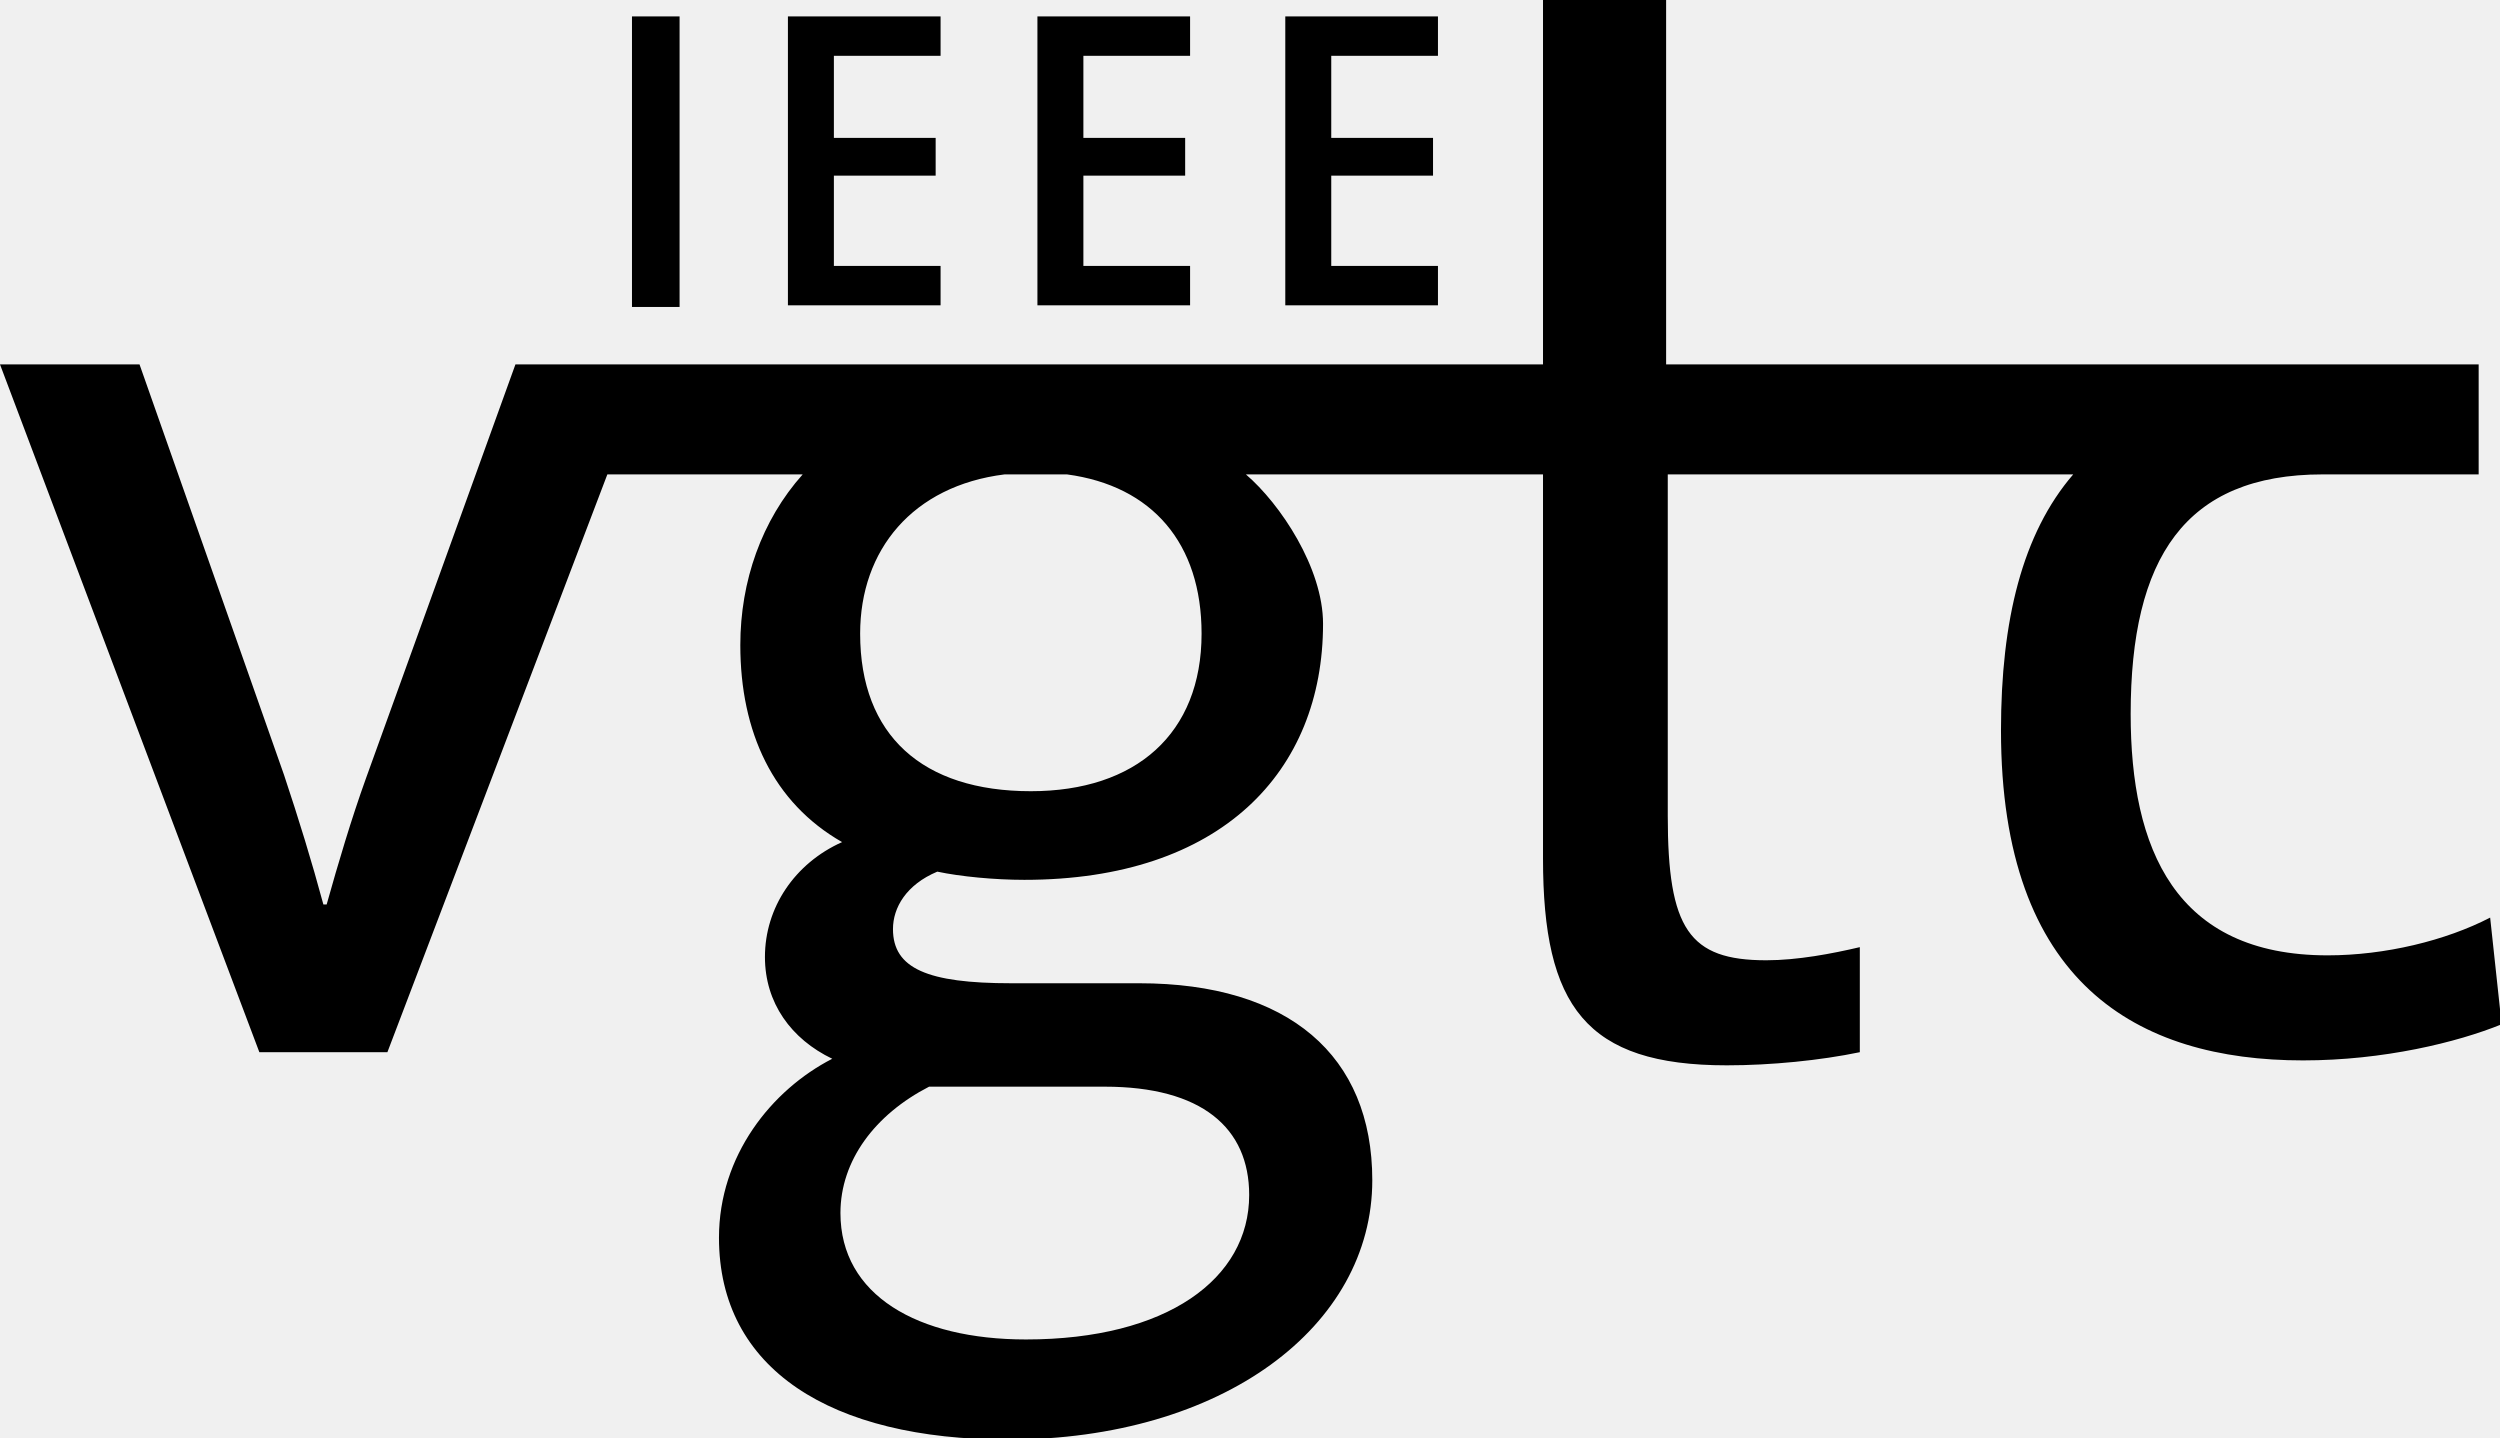
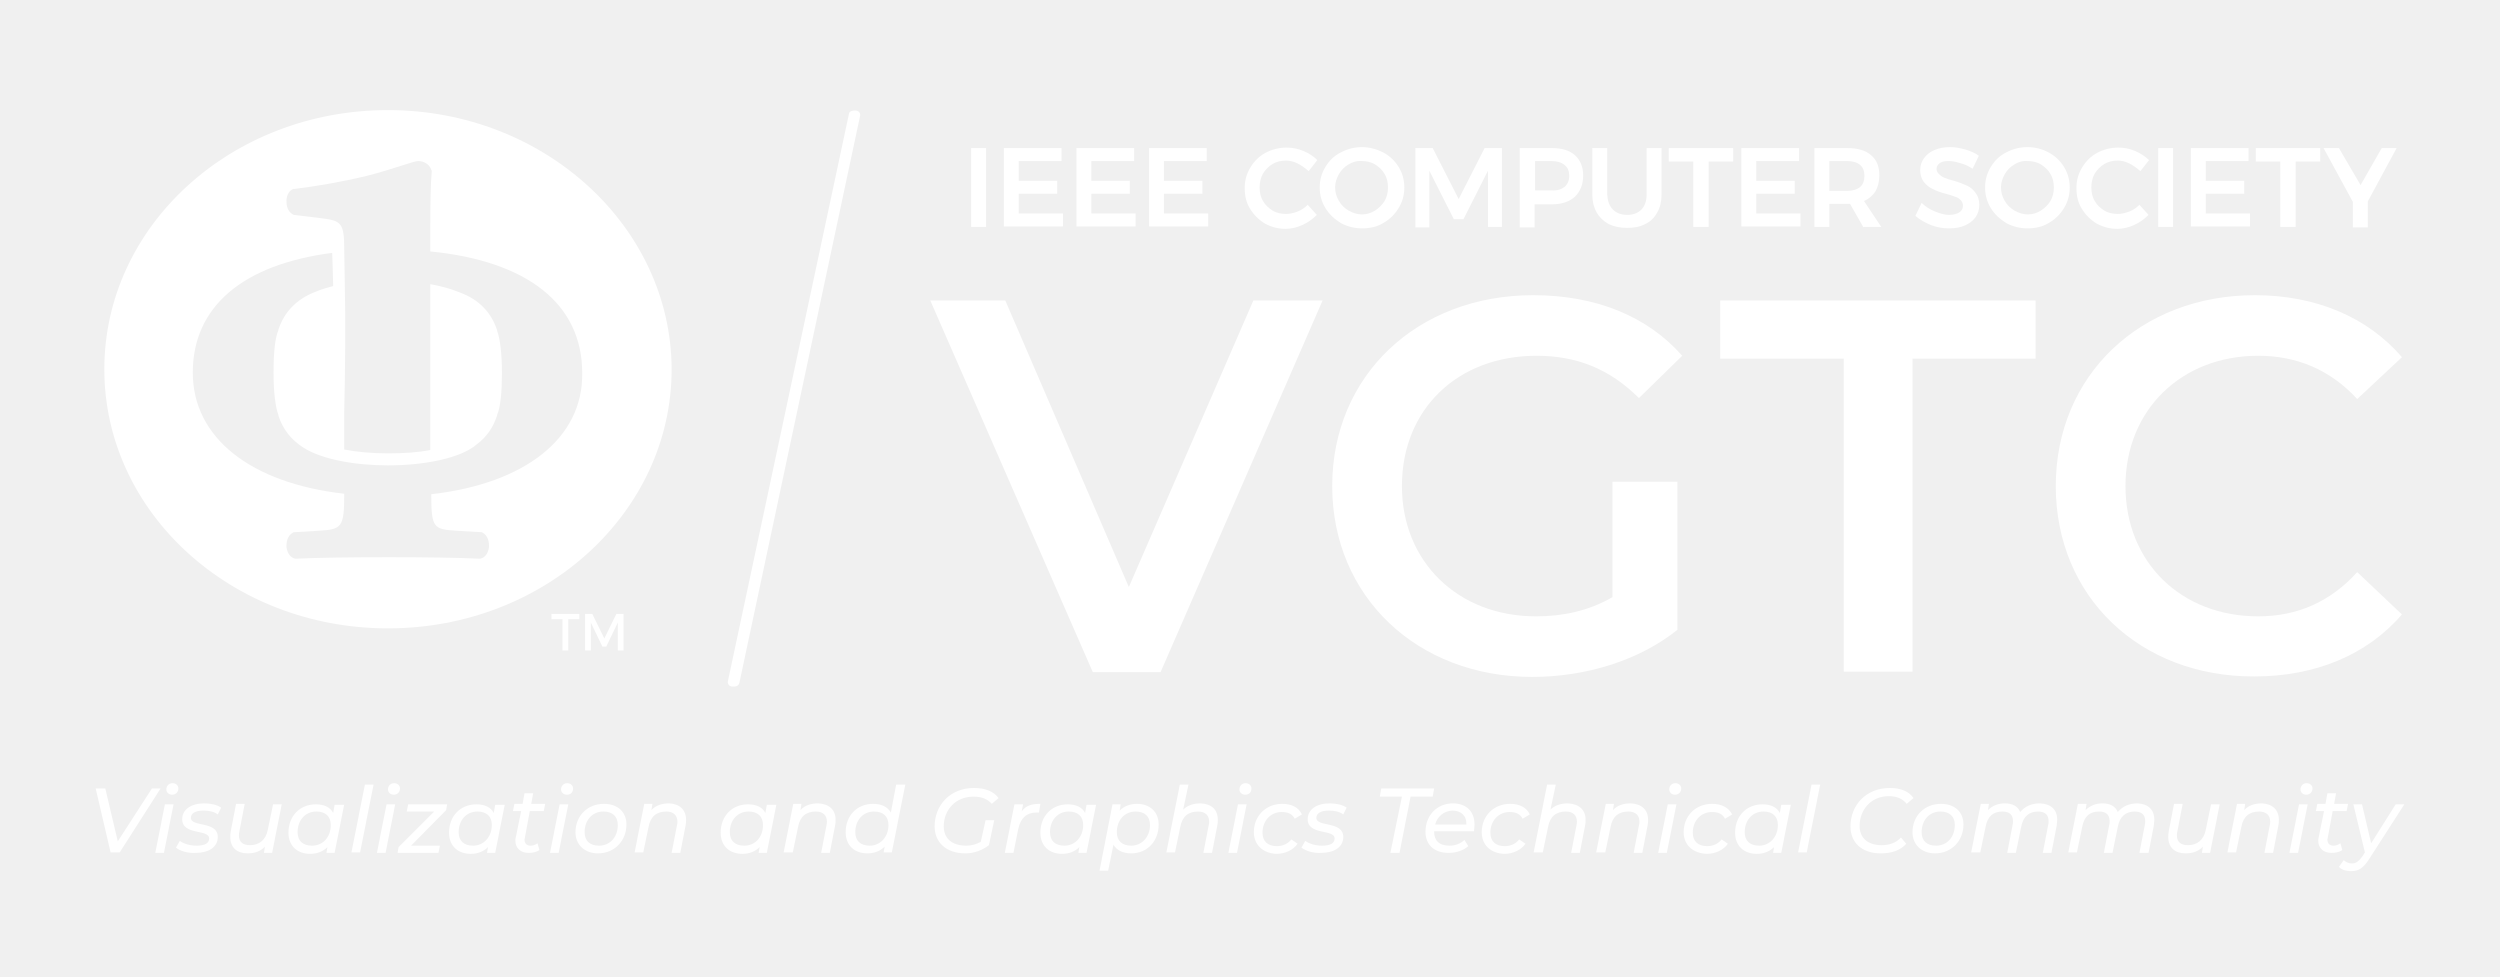
- <svg xmlns="http://www.w3.org/2000/svg" width="152.3" height="87.6">
-   <style>
-     .st0{fill:#000}
-   </style>
-   <path class="st0" d="M38.5 18.7V1h2.9v17.7h-2.9zM48 18.7V1h9.3v2.4h-6.5v5H57v2.3h-6.2v5.5h6.5v2.4H48zM63.2 18.7V1h9.3v2.4H66v5h6.2v2.3H66v5.5h6.5v2.4h-9.3zM78.3 18.7V1h9.3v2.4h-6.5v5h6.2v2.3h-6.2v5.5h6.5v2.4h-9.3z" />
-   <path class="st0" d="M151.7 55.9c-2.7 1.4-6.4 2.3-9.9 2.3-9.3 0-12-6.5-12-14.7 0-9.5 3.3-14.6 11.7-14.6h9.5v-6.7h-49.5V0H94v22.2H31.4l-9.1 25.2c-.9 2.5-1.7 5.2-2.4 7.7h-.2c-.7-2.6-1.5-5.2-2.4-7.9l-8.8-25H0l15.8 41.9h7.8L37 28.9h11.9c-2.5 2.8-3.8 6.5-3.8 10.4 0 5.3 2 9.6 6.2 12-2.9 1.3-4.7 4-4.7 7 0 2.8 1.6 5 4.1 6.2-3.7 1.9-6.9 5.9-6.9 10.9 0 8 6.8 12.3 17.6 12.3 13.1 0 22.2-6.9 22.2-15.8 0-7.6-5.1-12-14.2-12h-7.8c-5.1 0-7.2-.9-7.2-3.3 0-1.3.8-2.7 2.7-3.5 1.4.3 3.5.5 5.3.5 12 0 18.2-6.6 18.2-15.6 0-3.4-2.6-7.3-4.7-9.1H94v23.4c0 9 2.6 12.6 11.2 12.6 2.7 0 5.7-.3 8.1-.8v-6.4c-1.7.4-3.8.8-5.7.8-4.7 0-6-1.9-6-8.8V28.9h24.7c-3.1 3.6-4.4 8.9-4.4 15.6 0 15.4 8.3 20.1 18.4 20.1 4.9 0 9.4-1.1 12.1-2.2l-.7-6.5zM56.6 66.2h10.7c5.9 0 8.8 2.5 8.8 6.6 0 5.1-5 8.8-13.6 8.8-6.6 0-11.3-2.7-11.3-7.7 0-3.2 2.1-6 5.4-7.7zm16.6-27.6c0 6.1-4 9.6-10.4 9.6-6.6 0-10.4-3.4-10.4-9.6 0-5.1 3.2-9 8.8-9.7H65c5.2.7 8.2 4.2 8.2 9.7z" />
+ <svg xmlns="http://www.w3.org/2000/svg" version="1.1" id="Layer_1" x="0px" y="0px" viewBox="0 0 520 203.1" style="enable-background:new 0 0 520 203.1;" xml:space="preserve">
+   <style type="text/css">
+ 	.st0{fill:#FFFFFF;}
+ </style>
+   <g>
+     <g>
+       <path class="st0" d="M202,30.8h3.1v16.4H202V30.8z" />
+       <path class="st0" d="M208.8,30.8h12v2.7h-8.9v4.1h8v2.7h-8v4.1h9.2v2.7h-12.3V30.8z" />
+       <path class="st0" d="M223.9,30.8h12v2.7H227v4.1h8v2.7h-8v4.1h9.2v2.7h-12.3V30.8z" />
+       <path class="st0" d="M239,30.8h12v2.7h-8.9v4.1h8v2.7h-8v4.1h9.2v2.7H239V30.8z" />
+       <path class="st0" d="M269.9,34c-0.8-0.4-1.6-0.6-2.4-0.6c-1,0-1.9,0.2-2.8,0.7c-0.8,0.5-1.5,1.2-2,2C262.2,37,262,38,262,39    c0,1,0.2,2,0.7,2.8c0.5,0.9,1.2,1.5,2,2c0.8,0.5,1.8,0.7,2.8,0.7c0.8,0,1.6-0.2,2.4-0.5c0.8-0.3,1.5-0.8,2.1-1.4l1.9,2.1    c-0.9,0.9-1.9,1.6-3,2.1c-1.1,0.5-2.3,0.8-3.5,0.8c-1.6,0-3-0.4-4.3-1.1c-1.3-0.8-2.3-1.8-3.1-3.1c-0.8-1.3-1.1-2.7-1.1-4.3    c0-1.6,0.4-3,1.2-4.3c0.8-1.3,1.8-2.3,3.1-3c1.3-0.7,2.8-1.1,4.4-1.1c1.2,0,2.3,0.2,3.5,0.7s2.1,1.1,2.9,1.9l-1.8,2.3    C271.4,34.9,270.7,34.4,269.9,34z" />
+       <path class="st0" d="M287.7,31.7c1.3,0.7,2.4,1.7,3.2,3c0.8,1.3,1.2,2.7,1.2,4.3c0,1.6-0.4,3-1.2,4.3c-0.8,1.3-1.8,2.3-3.2,3.1    c-1.3,0.8-2.8,1.1-4.4,1.1c-1.6,0-3.1-0.4-4.4-1.1c-1.3-0.8-2.4-1.8-3.2-3.1c-0.8-1.3-1.2-2.7-1.2-4.3c0-1.6,0.4-3,1.2-4.3    c0.8-1.3,1.8-2.3,3.2-3c1.3-0.7,2.8-1.1,4.4-1.1C284.8,30.6,286.3,31,287.7,31.7z M280.5,34.2c-0.9,0.5-1.5,1.2-2,2    c-0.5,0.9-0.8,1.8-0.8,2.8c0,1,0.3,2,0.8,2.8c0.5,0.9,1.2,1.5,2,2c0.9,0.5,1.8,0.8,2.8,0.8c1,0,1.9-0.3,2.7-0.8    c0.8-0.5,1.5-1.2,2-2c0.5-0.9,0.7-1.8,0.7-2.8c0-1-0.2-2-0.7-2.8c-0.5-0.9-1.2-1.5-2-2c-0.8-0.5-1.8-0.7-2.7-0.7    C282.3,33.4,281.3,33.7,280.5,34.2z" />
+       <path class="st0" d="M294.4,30.8h3.6l5.4,10.6l5.4-10.6h3.6v16.4h-2.9V35.5l-5.1,10.1h-2l-5.1-10.1v11.8h-2.9V30.8z" />
+       <path class="st0" d="M327.6,32.3c1.1,1,1.7,2.4,1.7,4.2c0,1.9-0.6,3.3-1.7,4.4c-1.1,1-2.7,1.6-4.8,1.6h-3.6v4.8h-3.1V30.8h6.7    C324.9,30.8,326.5,31.3,327.6,32.3z M325.4,38.9c0.6-0.5,1-1.3,1-2.3c0-1-0.3-1.8-1-2.3c-0.6-0.5-1.5-0.8-2.7-0.8h-3.4v6.1h3.4    C323.8,39.7,324.7,39.4,325.4,38.9z" />
+       <path class="st0" d="M335.5,43.6c0.7,0.7,1.7,1.1,3,1.1c1.2,0,2.2-0.4,2.9-1.1c0.7-0.7,1.1-1.8,1.1-3.1v-9.7h3.1v9.7    c0,1.4-0.3,2.7-0.9,3.7c-0.6,1.1-1.4,1.9-2.5,2.4c-1.1,0.6-2.3,0.8-3.8,0.8c-1.5,0-2.8-0.3-3.8-0.8c-1.1-0.6-1.9-1.4-2.5-2.4    c-0.6-1.1-0.9-2.3-0.9-3.7v-9.7h3.1v9.7C334.4,41.8,334.7,42.8,335.5,43.6z" />
+       <path class="st0" d="M347.1,30.8h13.4v2.8h-5.1v13.6h-3.2V33.6h-5.1V30.8z" />
+       <path class="st0" d="M362.2,30.8h12v2.7h-8.9v4.1h8v2.7h-8v4.1h9.2v2.7h-12.3V30.8z" />
+       <path class="st0" d="M387.6,47.3l-2.8-4.9c-0.1,0-0.3,0-0.6,0h-3.7v4.8h-3.1V30.8h6.9c2.1,0,3.8,0.5,4.9,1.5    c1.2,1,1.7,2.4,1.7,4.2c0,1.3-0.3,2.4-0.8,3.3c-0.6,0.9-1.4,1.6-2.4,2l3.6,5.4H387.6z M380.5,39.7h3.7c1.2,0,2.1-0.3,2.7-0.8    c0.6-0.5,0.9-1.3,0.9-2.3c0-1-0.3-1.8-0.9-2.3c-0.6-0.5-1.5-0.8-2.7-0.8h-3.7V39.7z" />
+       <path class="st0" d="M407.6,33.9c-0.9-0.3-1.7-0.4-2.3-0.4c-0.8,0-1.3,0.1-1.8,0.4c-0.4,0.3-0.7,0.7-0.7,1.2    c0,0.5,0.2,0.8,0.5,1.1c0.3,0.3,0.7,0.6,1.2,0.8c0.5,0.2,1.1,0.4,1.9,0.6c1.1,0.3,2,0.7,2.7,1c0.7,0.3,1.3,0.8,1.8,1.5    c0.5,0.6,0.8,1.5,0.8,2.5c0,1-0.3,1.9-0.8,2.6c-0.5,0.7-1.3,1.3-2.2,1.7c-0.9,0.4-2,0.6-3.3,0.6c-1.3,0-2.5-0.2-3.8-0.7    c-1.2-0.5-2.3-1.1-3.2-1.9l1.3-2.7c0.8,0.8,1.8,1.4,2.8,1.8c1,0.4,2,0.7,2.9,0.7c0.9,0,1.6-0.2,2.1-0.5c0.5-0.3,0.8-0.8,0.8-1.4    c0-0.5-0.2-0.9-0.5-1.2c-0.3-0.3-0.7-0.6-1.2-0.7c-0.5-0.2-1.1-0.4-1.9-0.6c-1.1-0.3-2-0.6-2.7-1c-0.7-0.3-1.3-0.8-1.8-1.4    c-0.5-0.6-0.8-1.5-0.8-2.5c0-1,0.3-1.8,0.8-2.5c0.5-0.7,1.2-1.3,2.2-1.7c0.9-0.4,2-0.6,3.2-0.6c1.1,0,2.1,0.2,3.2,0.5    c1,0.3,2,0.7,2.8,1.3l-1.3,2.7C409.4,34.5,408.5,34.1,407.6,33.9z" />
+       <path class="st0" d="M426.1,31.7c1.3,0.7,2.4,1.7,3.2,3c0.8,1.3,1.2,2.7,1.2,4.3c0,1.6-0.4,3-1.2,4.3c-0.8,1.3-1.8,2.3-3.2,3.1    c-1.3,0.8-2.8,1.1-4.4,1.1s-3.1-0.4-4.4-1.1c-1.3-0.8-2.4-1.8-3.2-3.1c-0.8-1.3-1.2-2.7-1.2-4.3c0-1.6,0.4-3,1.2-4.3    c0.8-1.3,1.8-2.3,3.2-3c1.3-0.7,2.8-1.1,4.4-1.1S424.8,31,426.1,31.7z M419,34.2c-0.9,0.5-1.5,1.2-2,2c-0.5,0.9-0.8,1.8-0.8,2.8    c0,1,0.3,2,0.8,2.8c0.5,0.9,1.2,1.5,2,2c0.9,0.5,1.8,0.8,2.8,0.8c1,0,1.9-0.3,2.7-0.8c0.8-0.5,1.5-1.2,2-2    c0.5-0.9,0.7-1.8,0.7-2.8c0-1-0.2-2-0.7-2.8c-0.5-0.9-1.2-1.5-2-2c-0.8-0.5-1.8-0.7-2.7-0.7C420.7,33.4,419.8,33.7,419,34.2z" />
+       <path class="st0" d="M442.9,34c-0.8-0.4-1.6-0.6-2.4-0.6c-1,0-1.9,0.2-2.8,0.7c-0.8,0.5-1.5,1.2-2,2C435.2,37,435,38,435,39    c0,1,0.2,2,0.7,2.8c0.5,0.9,1.2,1.5,2,2c0.8,0.5,1.8,0.7,2.8,0.7c0.8,0,1.6-0.2,2.4-0.5s1.5-0.8,2.1-1.4l1.9,2.1    c-0.9,0.9-1.9,1.6-3,2.1c-1.1,0.5-2.3,0.8-3.5,0.8c-1.6,0-3-0.4-4.3-1.1c-1.3-0.8-2.3-1.8-3.1-3.1c-0.8-1.3-1.1-2.7-1.1-4.3    c0-1.6,0.4-3,1.2-4.3c0.8-1.3,1.8-2.3,3.1-3c1.3-0.7,2.8-1.1,4.4-1.1c1.2,0,2.3,0.2,3.5,0.7c1.1,0.5,2.1,1.1,2.9,1.9l-1.8,2.3    C444.4,34.9,443.7,34.4,442.9,34z" />
+       <path class="st0" d="M448.9,30.8h3.1v16.4h-3.1V30.8z" />
+       <path class="st0" d="M455.7,30.8h12v2.7h-8.9v4.1h8v2.7h-8v4.1h9.2v2.7h-12.3V30.8z" />
+       <path class="st0" d="M469.2,30.8h13.4v2.8h-5.1v13.6h-3.2V33.6h-5.1V30.8z" />
+       <path class="st0" d="M498.5,30.8l-6,11.1v5.4h-3.1V42l-6.1-11.2h3.2l4.5,7.7l4.4-7.7H498.5z" />
+     </g>
+     <path class="st0" d="M152.8,142.8c-0.1,0-0.5,0-0.6,0c-0.6-0.1-0.9-0.6-0.8-1.1l25.2-118.1c0.1-0.5,0.9-0.7,1.5-0.6   c0.6,0.1,0.9,0.6,0.8,1.1L153.8,142C153.7,142.5,153.3,142.8,152.8,142.8" />
+     <path class="st0" d="M89.7,102.8c0,7.1,0.5,7.3,5.4,7.6l5.1,0.3l0.2,0.1c1.1,0.6,1.4,2,1.3,3.1c-0.2,1.2-0.8,2.1-1.8,2.3l-0.2,0   l-0.2,0c-4-0.2-11-0.3-18.6-0.3c-8.1,0-15,0.1-19.1,0.3l-0.2,0l-0.2,0c-1-0.2-1.6-1.1-1.8-2.3c-0.1-1.1,0.2-2.5,1.3-3.1l0.2-0.1   l5.1-0.3c4.9-0.3,5.4-0.6,5.4-7.7c-19.4-2.2-31.5-11.6-31.5-25.2c0-13.7,10.4-22.5,29-24.9c0.1,1.8,0.1,4.1,0.2,6.9   c-1.1,0.3-2.2,0.6-3.2,1l-0.5,0.2c-3.9,1.5-6.5,4.2-7.7,7.9l0,0.1c-0.7,1.6-1,4.7-1,8.6l0,0.2l0,0.2c0,3.9,0.4,7,1,8.6l0,0.1   c0.9,2.9,2.7,5.1,5.2,6.7c3.7,2.4,10.6,3.7,17.6,3.7c7.6,0,15.2-1.5,18.5-4.4c2-1.5,3.4-3.5,4.2-6l0-0.1c0.7-1.6,1-4.7,1-8.6v-0.1   v-0.2c0-3.9-0.4-7-1-8.6l0-0.1c-1.2-3.7-3.8-6.4-7.6-7.8l-0.5-0.2c-1.7-0.7-3.7-1.2-5.8-1.6v34.5c-2.5,0.5-5.4,0.7-8.8,0.7   c-3.5,0-6.5-0.3-9.1-0.8v-8c0.2-7.4,0.3-19.2,0.1-27.6l0,0c0-0.2-0.1-5.9-0.1-6c0-5.5-0.6-6-4.7-6.5l-5.8-0.7   c-0.9-0.4-1.5-1.4-1.5-2.6c-0.1-1.2,0.4-2.3,1.2-2.7l0.2-0.1l0.2,0c4.2-0.5,9.6-1.4,15-2.7c2.9-0.7,5.5-1.6,7.5-2.2   c1.9-0.6,2.8-0.9,3.3-0.9c1.1,0,2.3,0.6,2.7,1.8l0.1,0.2l0,0.2c-0.2,2-0.3,6.2-0.3,11.2v5.4c20.2,2,31.6,10.9,31.6,25.3   C121.3,91.2,109.1,100.6,89.7,102.8 M80.7,22.9c-32.6,0-59,24.1-59,53.9c0,29.8,26.4,53.9,59,53.9s59-24.1,59-53.9   C139.6,47.1,113.2,22.9,80.7,22.9" />
+     <path class="st0" d="M121.7,127.7h1.5l2.5,5.1l2.5-5.1h1.5v7.6h-1.2v-5.8l-2.4,5h-0.8l-2.4-5v5.8h-1.2V127.7z M114.7,127.7h5.8v1.1   h-2.3v6.5H117v-6.5h-2.3V127.7z" />
+     <g>
+       <path class="st0" d="M275.1,62.5l-33.7,77.3h-14.1l-33.8-77.3h15.6l25.7,59.6l25.9-59.6H275.1z" />
+       <path class="st0" d="M335.3,100.2h13.6V131c-8.1,6.5-19.3,9.8-30.2,9.8c-23.9,0-41.6-16.7-41.6-39.7s17.7-39.7,41.8-39.7    c12.9,0,23.7,4.3,31,12.6l-9,8.8c-6.1-6.1-13-8.8-21.3-8.8c-16.4,0-28,11.1-28,27.1c0,15.7,11.6,27.1,27.9,27.1    c5.5,0,10.9-1.1,15.9-4V100.2z" />
+       <path class="st0" d="M383.4,74.6h-25.6V62.5h65.6v12.1h-25.6v65.1h-14.3V74.6z" />
+       <path class="st0" d="M427.6,101.1c0-23.1,17.7-39.7,41.4-39.7c12.6,0,23.4,4.5,30.6,12.9l-9.3,8.7c-5.6-6.1-12.6-9-20.6-9    c-16,0-27.6,11.3-27.6,27.1c0,15.9,11.6,27.1,27.6,27.1c8.1,0,15-3,20.6-9.2l9.3,8.8c-7.2,8.4-18,12.9-30.7,12.9    C445.2,140.8,427.6,124.2,427.6,101.1z" />
+     </g>
+     <g>
+       <path class="st0" d="M33.4,164l-8.5,13.3h-1.9L19.9,164h2l2.6,11l7.1-11H33.4z" />
+       <path class="st0" d="M34.3,167.3h1.8l-2,10.1h-1.8L34.3,167.3z M34.6,164.2c0-0.7,0.5-1.3,1.3-1.3c0.7,0,1.2,0.5,1.2,1.1    c0,0.8-0.6,1.3-1.3,1.3C35.1,165.3,34.6,164.8,34.6,164.2z" />
+       <path class="st0" d="M36.6,176.3l0.8-1.4c0.8,0.6,2.1,1,3.5,1c1.7,0,2.6-0.5,2.6-1.5c0-2-5.6-0.6-5.6-4c0-2,1.8-3.3,4.6-3.3    c1.3,0,2.7,0.3,3.5,0.9l-0.7,1.4c-0.8-0.6-1.9-0.8-3-0.8c-1.7,0-2.6,0.6-2.6,1.5c0,2,5.6,0.6,5.6,4c0,2.1-1.9,3.3-4.6,3.3    C39.1,177.5,37.4,177,36.6,176.3z" />
+       <path class="st0" d="M58.6,167.3l-2,10.1h-1.7l0.2-1.3c-0.9,1-2.2,1.4-3.6,1.4c-2.2,0-3.6-1.2-3.6-3.4c0-0.4,0-0.7,0.1-1.2    l1.1-5.7h1.8l-1.1,5.7c-0.1,0.3-0.1,0.6-0.1,0.9c0,1.3,0.8,2,2.3,2c1.9,0,3.3-1.1,3.7-3.2l1.1-5.3H58.6z" />
+       <path class="st0" d="M71.6,167.3l-2,10.1h-1.7l0.2-1.2c-0.9,0.9-2.1,1.4-3.6,1.4c-2.6,0-4.5-1.6-4.5-4.4c0-3.5,2.4-5.9,5.7-5.9    c1.7,0,3,0.6,3.6,1.8l0.3-1.7H71.6z M68.8,171.6c0-1.8-1.1-2.8-3-2.8c-2.3,0-3.9,1.8-3.9,4.3c0,1.8,1.1,2.8,3,2.8    C67.2,175.9,68.8,174.1,68.8,171.6z" />
+       <path class="st0" d="M75.9,163.2h1.8l-2.8,14.1h-1.8L75.9,163.2z" />
+       <path class="st0" d="M80.4,167.3h1.8l-2,10.1h-1.8L80.4,167.3z M80.7,164.2c0-0.7,0.5-1.3,1.3-1.3c0.7,0,1.2,0.5,1.2,1.1    c0,0.8-0.6,1.3-1.3,1.3C81.2,165.3,80.7,164.8,80.7,164.2z" />
+       <path class="st0" d="M92.8,168.5l-7.3,7.4h6l-0.3,1.5h-8.5l0.2-1.2l7.4-7.4h-5.7l0.3-1.5H93L92.8,168.5z" />
+       <path class="st0" d="M105,167.3l-2,10.1h-1.7l0.2-1.2c-0.9,0.9-2.1,1.4-3.6,1.4c-2.6,0-4.5-1.6-4.5-4.4c0-3.5,2.4-5.9,5.7-5.9    c1.7,0,3,0.6,3.6,1.8l0.3-1.7H105z M102.3,171.6c0-1.8-1.1-2.8-3-2.8c-2.3,0-3.9,1.8-3.9,4.3c0,1.8,1.1,2.8,3,2.8    C100.6,175.9,102.3,174.1,102.3,171.6z" />
+       <path class="st0" d="M109.2,174.1c0,0.2-0.1,0.4-0.1,0.5c0,0.8,0.4,1.3,1.3,1.3c0.5,0,1-0.2,1.4-0.5l0.4,1.4    c-0.7,0.5-1.5,0.6-2.3,0.6c-1.6,0-2.7-1-2.7-2.5c0-0.2,0-0.5,0.1-0.8l1.1-5.4h-1.7l0.3-1.5h1.7l0.4-2.2h1.8l-0.4,2.2h2.9l-0.3,1.5    h-2.9L109.2,174.1z" />
+       <path class="st0" d="M116.4,167.3h1.8l-2,10.1h-1.8L116.4,167.3z M116.7,164.2c0-0.7,0.5-1.3,1.3-1.3c0.7,0,1.2,0.5,1.2,1.1    c0,0.8-0.5,1.3-1.3,1.3C117.2,165.3,116.7,164.8,116.7,164.2z" />
+       <path class="st0" d="M119.7,173.1c0-3.4,2.5-5.9,5.9-5.9c2.9,0,4.7,1.7,4.7,4.3c0,3.4-2.5,6-5.9,6    C121.6,177.5,119.7,175.7,119.7,173.1z M128.5,171.6c0-1.8-1.1-2.8-3-2.8c-2.3,0-3.9,1.8-3.9,4.3c0,1.8,1.1,2.8,3,2.8    C126.9,175.9,128.5,174.1,128.5,171.6z" />
+       <path class="st0" d="M142.7,170.5c0,0.4,0,0.8-0.1,1.2l-1.1,5.7h-1.8l1.1-5.7c0.1-0.3,0.1-0.6,0.1-0.8c0-1.3-0.8-2.1-2.3-2.1    c-2,0-3.3,1-3.7,3.2l-1.1,5.3h-1.8l2-10.1h1.7l-0.2,1.3c0.9-1,2.2-1.4,3.7-1.4C141.3,167.2,142.7,168.4,142.7,170.5z" />
+       <path class="st0" d="M161.5,167.3l-2,10.1h-1.7l0.2-1.2c-0.9,0.9-2.1,1.4-3.6,1.4c-2.6,0-4.5-1.6-4.5-4.4c0-3.5,2.4-5.9,5.7-5.9    c1.7,0,3,0.6,3.6,1.8l0.3-1.7H161.5z M158.7,171.6c0-1.8-1.1-2.8-3-2.8c-2.3,0-3.9,1.8-3.9,4.3c0,1.8,1.1,2.8,3,2.8    C157.1,175.9,158.7,174.1,158.7,171.6z" />
+       <path class="st0" d="M173.8,170.5c0,0.4,0,0.8-0.1,1.2l-1.1,5.7h-1.8l1.1-5.7c0.1-0.3,0.1-0.6,0.1-0.8c0-1.3-0.8-2.1-2.3-2.1    c-2,0-3.3,1-3.7,3.2l-1.1,5.3H163l2-10.1h1.7l-0.2,1.3c0.9-1,2.2-1.4,3.7-1.4C172.4,167.2,173.8,168.4,173.8,170.5z" />
+       <path class="st0" d="M188.3,163.2l-2.8,14.1h-1.7l0.2-1.2c-0.9,0.9-2.1,1.4-3.6,1.4c-2.6,0-4.5-1.6-4.5-4.4c0-3.5,2.4-5.9,5.7-5.9    c1.7,0,3,0.6,3.7,1.8l1.1-5.8H188.3z M184.8,171.6c0-1.8-1.1-2.8-3-2.8c-2.3,0-3.9,1.8-3.9,4.3c0,1.8,1.1,2.8,3,2.8    C183.1,175.9,184.8,174.1,184.8,171.6z" />
+       <path class="st0" d="M205,170.6h1.8l-1.1,5.2c-1.3,1-3,1.7-4.9,1.7c-4,0-6.4-2.3-6.4-5.6c0-4.4,3.2-8,8.2-8c2.3,0,4.1,0.7,5.1,2.1    l-1.4,1.2c-0.9-1-2.1-1.5-3.8-1.5c-3.8,0-6.2,2.8-6.2,6.2c0,2.4,1.6,4,4.7,4c1.1,0,2.1-0.3,3-0.8L205,170.6z" />
+       <path class="st0" d="M216.4,167.2l-0.3,1.8c-0.2,0-0.3,0-0.5,0c-2,0-3.3,1.1-3.8,3.4l-1,5h-1.8l2-10.1h1.8l-0.3,1.5    C213.3,167.6,214.5,167.2,216.4,167.2z" />
+       <path class="st0" d="M228,167.3l-2,10.1h-1.7l0.2-1.2c-0.9,0.9-2.1,1.4-3.6,1.4c-2.6,0-4.5-1.6-4.5-4.4c0-3.5,2.4-5.9,5.7-5.9    c1.7,0,3,0.6,3.6,1.8l0.3-1.7H228z M225.3,171.6c0-1.8-1.1-2.8-3-2.8c-2.3,0-3.9,1.8-3.9,4.3c0,1.8,1.1,2.8,3,2.8    C223.6,175.9,225.3,174.1,225.3,171.6z" />
+       <path class="st0" d="M241,171.5c0,3.5-2.4,6-5.7,6c-1.7,0-3-0.6-3.7-1.8l-1.1,5.4h-1.8l2.7-13.8h1.7l-0.2,1.3    c0.9-0.9,2.1-1.4,3.6-1.4C239.1,167.2,241,168.8,241,171.5z M239.2,171.6c0-1.8-1.1-2.8-3-2.8c-2.3,0-3.9,1.8-3.9,4.3    c0,1.8,1.1,2.8,3,2.8C237.5,175.9,239.2,174.1,239.2,171.6z" />
+       <path class="st0" d="M253.3,170.5c0,0.4,0,0.8-0.1,1.2l-1.1,5.7h-1.8l1.1-5.7c0.1-0.3,0.1-0.6,0.1-0.8c0-1.3-0.8-2.1-2.3-2.1    c-2,0-3.3,1-3.7,3.2l-1.1,5.3h-1.8l2.8-14.1h1.8l-1.1,5.2c0.9-0.9,2.2-1.3,3.6-1.3C252,167.2,253.3,168.4,253.3,170.5z" />
+       <path class="st0" d="M257.5,167.3h1.8l-2,10.1h-1.8L257.5,167.3z M257.8,164.2c0-0.7,0.5-1.3,1.3-1.3c0.7,0,1.2,0.5,1.2,1.1    c0,0.8-0.5,1.3-1.3,1.3C258.3,165.3,257.8,164.8,257.8,164.2z" />
+       <path class="st0" d="M260.8,173.1c0-3.4,2.5-5.9,5.9-5.9c1.9,0,3.4,0.7,4.1,2.2l-1.5,0.9c-0.5-1-1.4-1.4-2.7-1.4    c-2.3,0-4,1.8-4,4.3c0,1.8,1.1,2.8,3,2.8c1.2,0,2.3-0.5,3-1.4l1.3,0.9c-0.9,1.3-2.6,2.1-4.4,2.1    C262.7,177.5,260.8,175.7,260.8,173.1z" />
+       <path class="st0" d="M270.7,176.3l0.8-1.4c0.8,0.6,2.1,1,3.5,1c1.7,0,2.6-0.5,2.6-1.5c0-2-5.6-0.6-5.6-4c0-2,1.8-3.3,4.6-3.3    c1.3,0,2.7,0.3,3.5,0.9l-0.7,1.4c-0.8-0.6-1.9-0.8-3-0.8c-1.7,0-2.6,0.6-2.6,1.5c0,2,5.6,0.6,5.6,4c0,2.1-1.9,3.3-4.6,3.3    C273.2,177.5,271.6,177,270.7,176.3z" />
+       <path class="st0" d="M291.6,165.7h-4.6l0.3-1.7h11l-0.3,1.7h-4.6l-2.3,11.7h-1.9L291.6,165.7z" />
+       <path class="st0" d="M298.3,172.9v0.1c0,1.8,1,2.9,3.2,2.9c1.3,0,2.4-0.5,3.1-1.2l0.8,1.3c-1,0.9-2.5,1.4-4.1,1.4    c-3,0-4.8-1.7-4.8-4.4c0-3.4,2.4-5.9,5.7-5.9c2.7,0,4.5,1.6,4.5,4.4c0,0.5-0.1,0.9-0.1,1.4H298.3z M298.5,171.5h6.5    c0.1-1.8-1.1-2.9-2.9-2.9C300.3,168.7,299,169.8,298.5,171.5z" />
+       <path class="st0" d="M308.2,173.1c0-3.4,2.5-5.9,5.9-5.9c1.9,0,3.4,0.7,4.1,2.2l-1.5,0.9c-0.5-1-1.4-1.4-2.7-1.4    c-2.3,0-4,1.8-4,4.3c0,1.8,1.1,2.8,3,2.8c1.2,0,2.3-0.5,3-1.4l1.3,0.9c-0.9,1.3-2.6,2.1-4.4,2.1    C310,177.5,308.2,175.7,308.2,173.1z" />
+       <path class="st0" d="M329.8,170.5c0,0.4,0,0.8-0.1,1.2l-1.1,5.7h-1.8l1.1-5.7c0.1-0.3,0.1-0.6,0.1-0.8c0-1.3-0.8-2.1-2.3-2.1    c-2,0-3.3,1-3.7,3.2l-1.1,5.3H319l2.8-14.1h1.8l-1.1,5.2c0.9-0.9,2.2-1.3,3.6-1.3C328.4,167.2,329.8,168.4,329.8,170.5z" />
+       <path class="st0" d="M342.8,170.5c0,0.4,0,0.8-0.1,1.2l-1.1,5.7h-1.8l1.1-5.7c0.1-0.3,0.1-0.6,0.1-0.8c0-1.3-0.8-2.1-2.3-2.1    c-2,0-3.3,1-3.7,3.2l-1.1,5.3H332l2-10.1h1.7l-0.2,1.3c0.9-1,2.2-1.4,3.7-1.4C341.4,167.2,342.8,168.4,342.8,170.5z" />
+       <path class="st0" d="M346.9,167.3h1.8l-2,10.1h-1.8L346.9,167.3z M347.2,164.2c0-0.7,0.5-1.3,1.3-1.3c0.7,0,1.2,0.5,1.2,1.1    c0,0.8-0.6,1.3-1.3,1.3C347.7,165.3,347.2,164.8,347.2,164.2z" />
+       <path class="st0" d="M350.2,173.1c0-3.4,2.5-5.9,5.9-5.9c1.9,0,3.4,0.7,4.2,2.2l-1.5,0.9c-0.5-1-1.4-1.4-2.7-1.4    c-2.3,0-4,1.8-4,4.3c0,1.8,1.1,2.8,3,2.8c1.2,0,2.3-0.5,3-1.4l1.3,0.9c-0.9,1.3-2.6,2.1-4.4,2.1    C352.1,177.5,350.2,175.7,350.2,173.1z" />
+       <path class="st0" d="M372.5,167.3l-2,10.1h-1.7l0.2-1.2c-0.9,0.9-2.1,1.4-3.6,1.4c-2.6,0-4.5-1.6-4.5-4.4c0-3.5,2.4-5.9,5.7-5.9    c1.7,0,3,0.6,3.6,1.8l0.3-1.7H372.5z M369.8,171.6c0-1.8-1.1-2.8-3-2.8c-2.3,0-3.9,1.8-3.9,4.3c0,1.8,1.1,2.8,3,2.8    C368.1,175.9,369.8,174.1,369.8,171.6z" />
+       <path class="st0" d="M376.8,163.2h1.8l-2.8,14.1H374L376.8,163.2z" />
+       <path class="st0" d="M384.9,171.9c0-4.4,3.2-8,8.2-8c2.2,0,4,0.7,4.9,2.1l-1.4,1.2c-0.8-1-2-1.6-3.7-1.6c-3.8,0-6.1,2.9-6.1,6.2    c0,2.4,1.6,4,4.6,4c1.6,0,3-0.5,4-1.6l1.1,1.3c-1.2,1.4-3.1,2-5.3,2C387.2,177.5,384.9,175.2,384.9,171.9z" />
+       <path class="st0" d="M397.8,173.1c0-3.4,2.5-5.9,5.9-5.9c2.9,0,4.7,1.7,4.7,4.3c0,3.4-2.5,6-5.9,6    C399.7,177.5,397.8,175.7,397.8,173.1z M406.6,171.6c0-1.8-1.1-2.8-3-2.8c-2.3,0-3.9,1.8-3.9,4.3c0,1.8,1.1,2.8,3,2.8    C405,175.9,406.6,174.1,406.6,171.6z" />
+       <path class="st0" d="M427.9,170.5c0,0.4-0.1,0.8-0.1,1.2l-1.1,5.7h-1.8l1.1-5.7c0.1-0.3,0.1-0.6,0.1-0.9c0-1.3-0.7-2-2.2-2    c-1.8,0-3.1,1-3.5,3.2l-1.1,5.4h-1.8l1.1-5.7c0.1-0.3,0.1-0.6,0.1-0.9c0-1.3-0.7-2-2.2-2c-1.9,0-3.1,1-3.5,3.2l-1.1,5.3H410    l2-10.1h1.7l-0.2,1.3c0.9-0.9,2.1-1.4,3.5-1.4c1.6,0,2.7,0.6,3.2,1.8c1-1.2,2.4-1.8,4.1-1.8C426.6,167.2,427.9,168.4,427.9,170.5z    " />
+       <path class="st0" d="M448.1,170.5c0,0.4-0.1,0.8-0.1,1.2l-1.1,5.7H445l1.1-5.7c0.1-0.3,0.1-0.6,0.1-0.9c0-1.3-0.7-2-2.2-2    c-1.8,0-3.1,1-3.5,3.2l-1.1,5.4h-1.8l1.1-5.7c0.1-0.3,0.1-0.6,0.1-0.9c0-1.3-0.7-2-2.2-2c-1.9,0-3.1,1-3.5,3.2l-1.1,5.3h-1.8    l2-10.1h1.8l-0.2,1.3c0.9-0.9,2.1-1.4,3.5-1.4c1.6,0,2.7,0.6,3.2,1.8c1-1.2,2.4-1.8,4.1-1.8C446.8,167.2,448.1,168.4,448.1,170.5z    " />
+       <path class="st0" d="M461.7,167.3l-2,10.1h-1.7l0.2-1.3c-0.9,1-2.2,1.4-3.6,1.4c-2.2,0-3.6-1.2-3.6-3.4c0-0.4,0-0.7,0.1-1.2    l1.1-5.7h1.8l-1.1,5.7c-0.1,0.3-0.1,0.6-0.1,0.9c0,1.3,0.8,2,2.3,2c1.9,0,3.3-1.1,3.7-3.2l1.1-5.3H461.7z" />
+       <path class="st0" d="M474,170.5c0,0.4,0,0.8-0.1,1.2l-1.1,5.7h-1.8l1.1-5.7c0.1-0.3,0.1-0.6,0.1-0.8c0-1.3-0.8-2.1-2.3-2.1    c-2,0-3.3,1-3.7,3.2l-1.1,5.3h-1.8l2-10.1h1.7l-0.2,1.3c0.9-1,2.2-1.4,3.7-1.4C472.6,167.2,474,168.4,474,170.5z" />
+       <path class="st0" d="M478.2,167.3h1.8l-2,10.1h-1.8L478.2,167.3z M478.5,164.2c0-0.7,0.5-1.3,1.3-1.3c0.7,0,1.2,0.5,1.2,1.1    c0,0.8-0.6,1.3-1.3,1.3C479,165.3,478.5,164.8,478.5,164.2z" />
+       <path class="st0" d="M484.2,174.1c0,0.2-0.1,0.4-0.1,0.5c0,0.8,0.4,1.3,1.3,1.3c0.5,0,1-0.2,1.4-0.5l0.4,1.4    c-0.7,0.5-1.5,0.6-2.3,0.6c-1.6,0-2.7-1-2.7-2.5c0-0.2,0-0.5,0.1-0.8l1.1-5.4h-1.7l0.3-1.5h1.7l0.4-2.2h1.8l-0.4,2.2h2.9l-0.3,1.5    h-2.9L484.2,174.1z" />
+       <path class="st0" d="M500.1,167.3l-7.2,11.2c-1.3,2.1-2.3,2.7-3.9,2.7c-1,0-2-0.3-2.5-0.9l1-1.4c0.4,0.4,1,0.7,1.7,0.7    c0.8,0,1.4-0.4,2.2-1.5l0.5-0.8l-2.4-10h1.8l1.9,8.1l5.1-8.1H500.1z" />
+     </g>
+   </g>
</svg>
